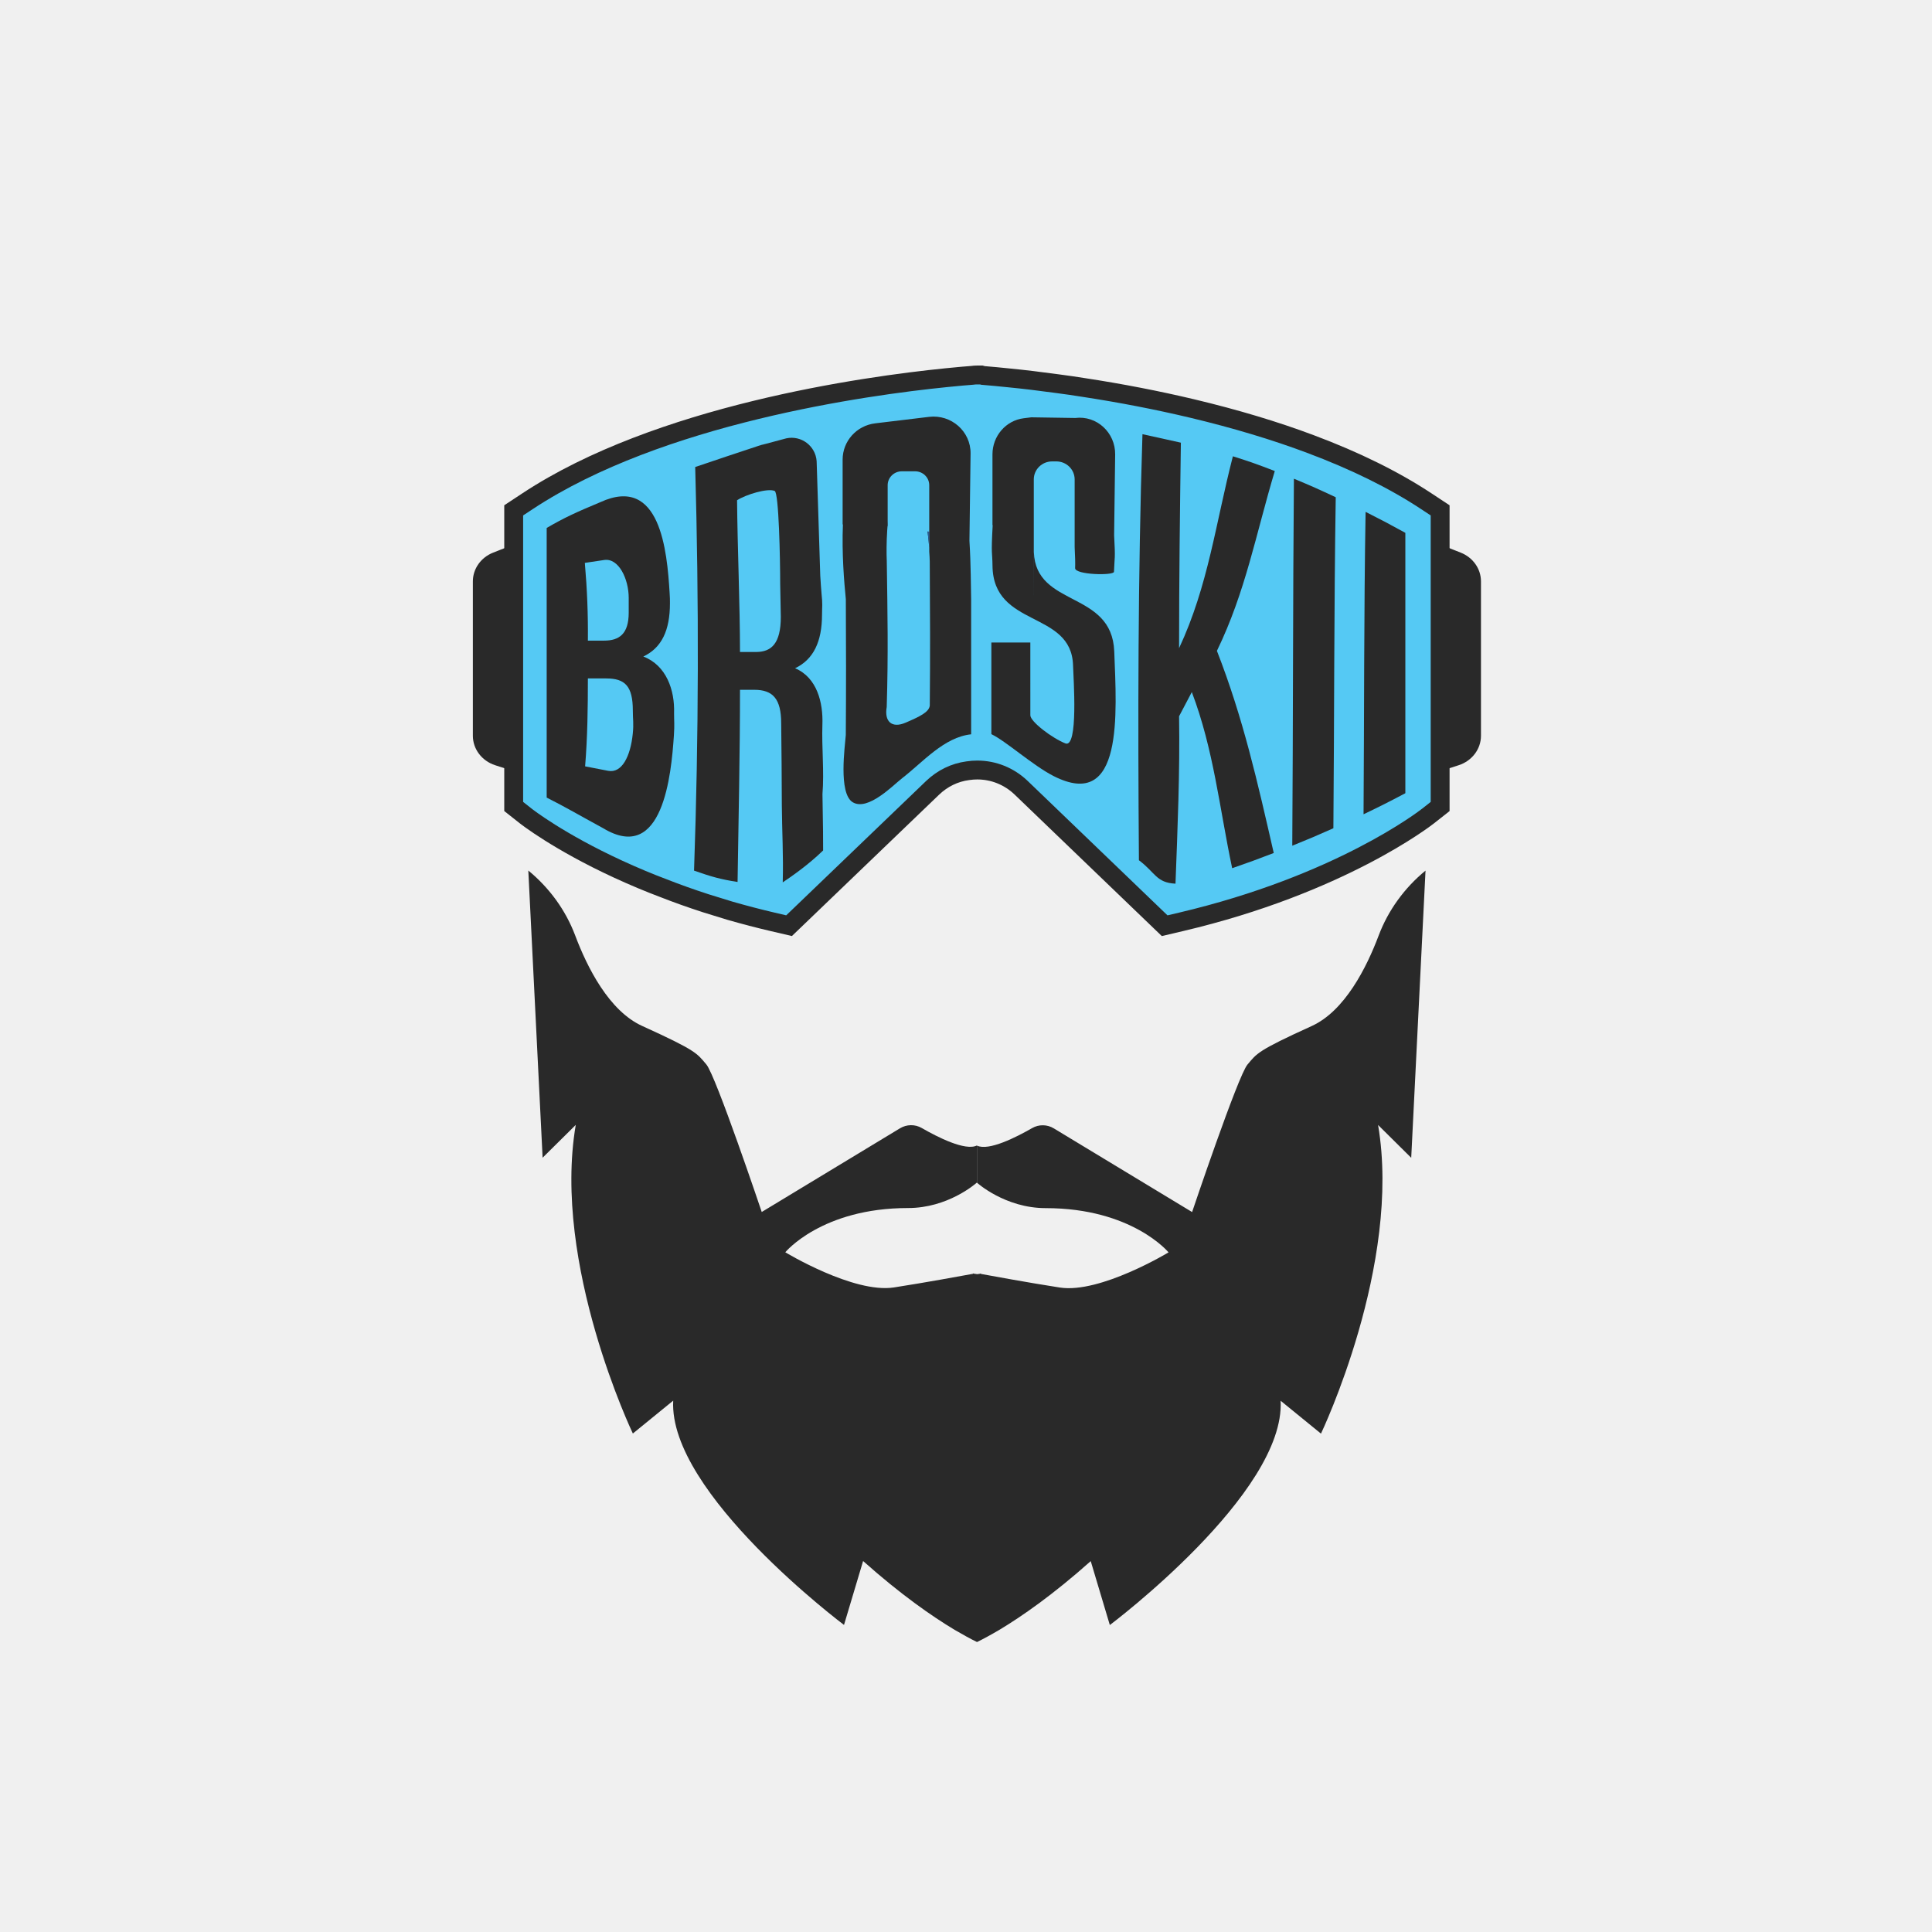
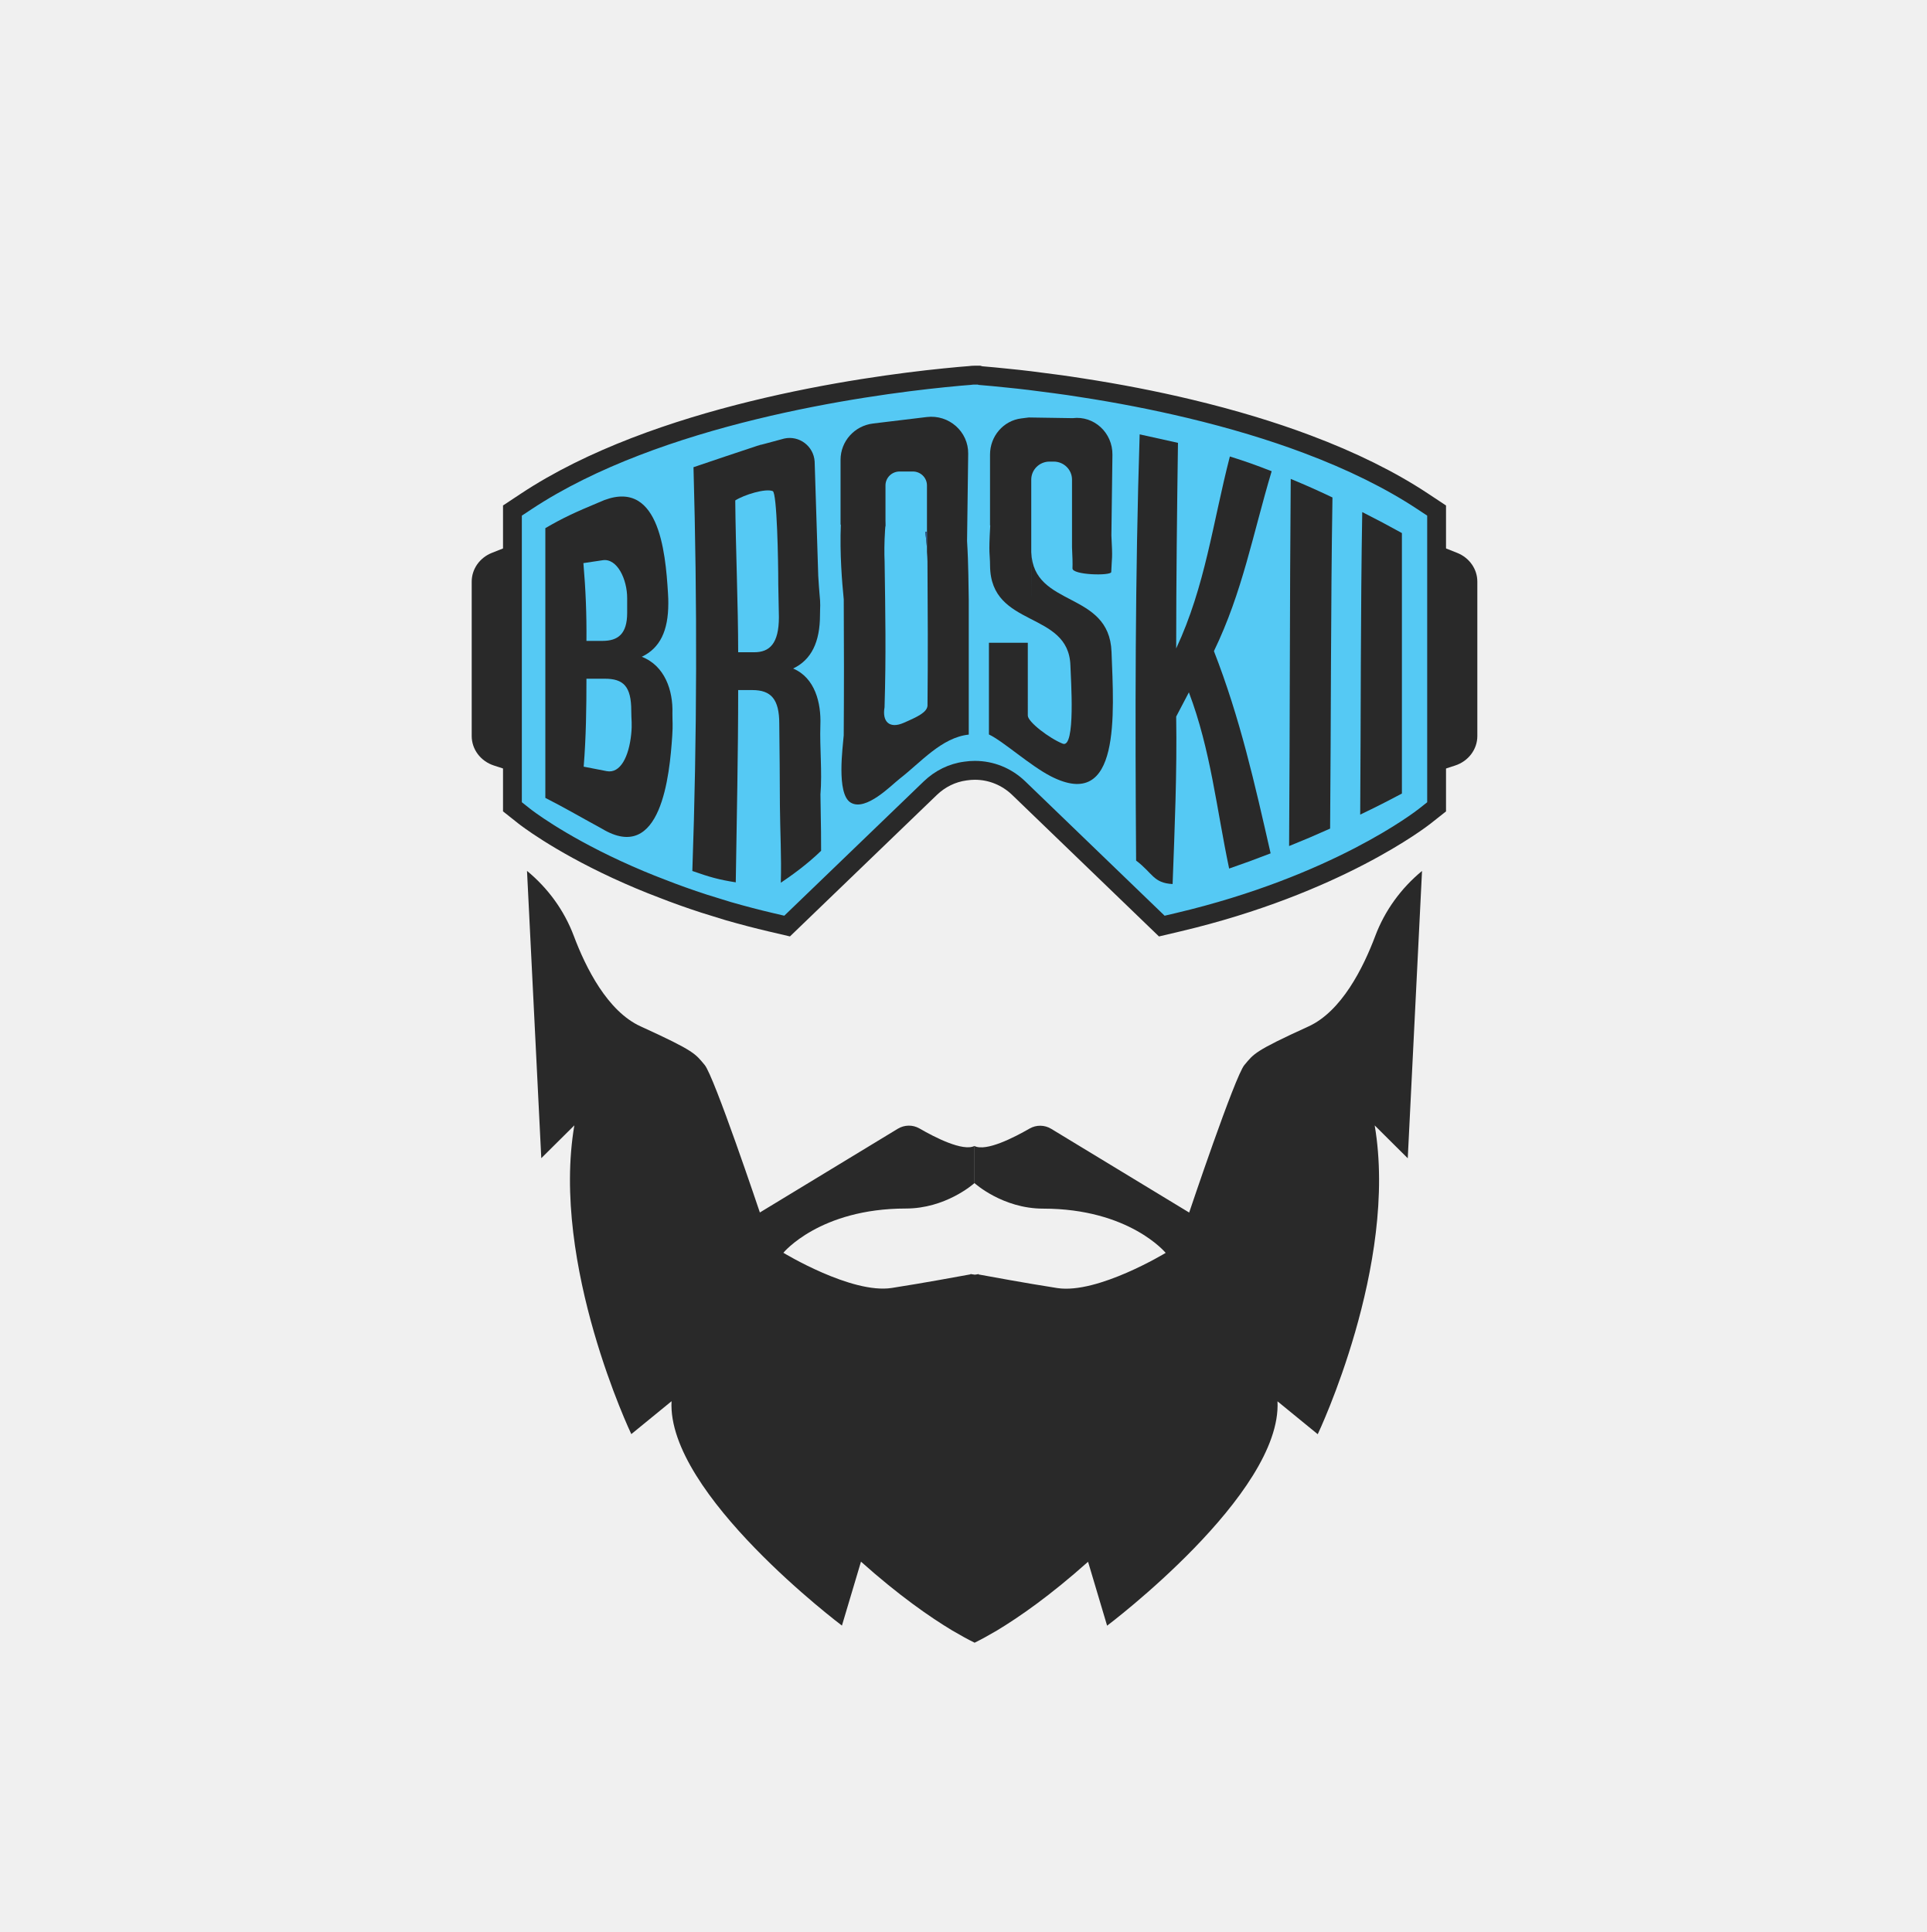
- <svg xmlns="http://www.w3.org/2000/svg" width="819" height="819" viewBox="0 0 819 819" fill="none">
-   <mask id="mask0_1_3" style="mask-type:luminance" maskUnits="userSpaceOnUse" x="0" y="0" width="819" height="819">
-     <path d="M0 8.10623e-06H818.667V818.667H0V8.10623e-06Z" fill="white" />
-   </mask>
-   <g mask="url(#mask0_1_3)">
-     <path d="M443.304 343.965L432.879 333.937C427.823 329.097 421.216 326.418 414.299 326.418C412.996 326.418 411.683 326.516 410.395 326.706L410.196 326.734C404.665 327.469 399.531 329.97 395.345 333.968L334.492 392.411L327.541 390.787C321.676 389.416 315.784 387.881 309.533 386.095L309.368 386.047C306.259 385.113 302.957 384.095 299.276 382.932L299.179 382.901C292.864 380.855 286.868 378.717 281.355 376.55C275.133 374.214 268.823 371.569 262.065 368.466C236.732 356.778 223.312 346.26 222.753 345.818L217.761 341.871V216.345L223.669 212.448C279.295 175.756 366.312 163.62 401.141 160.105C406.407 159.553 410.261 159.257 412.113 159.114L412.135 159.112C412.795 159.012 413.456 158.962 414.129 158.962H416.024L416.7 159.158C420.085 159.432 423.948 159.796 427.964 160.218C433.845 160.788 440.881 161.629 448.317 162.653C452.412 163.19 455.991 163.709 459.492 164.274C475.172 166.668 490.639 169.669 505.467 173.194C523.715 177.546 540.556 182.605 555.532 188.235C574.468 195.32 590.98 203.468 604.589 212.449L610.496 216.347V341.885L605.484 345.833C603.985 347.015 567.986 374.949 500.679 390.782L493.713 392.42L443.304 343.965Z" fill="#55C9F4" />
-     <path d="M414.299 322.419C422.251 322.419 429.831 325.483 435.645 331.048L494.917 388.029L499.762 386.888C566.182 371.264 601.538 343.851 603.01 342.692L606.494 339.945V218.5L602.385 215.787C589.027 206.973 572.791 198.964 554.129 191.98C539.305 186.408 522.622 181.397 504.538 177.085C489.825 173.587 474.465 170.607 458.887 168.229C455.401 167.665 451.886 167.156 447.797 166.619C440.389 165.6 433.406 164.764 427.578 164.199C423.579 163.779 419.718 163.416 416.379 163.145L415.973 163.113L415.454 162.963H414.129C413.654 162.963 413.199 162.996 412.741 163.067L412.377 163.105C410.589 163.243 406.779 163.536 401.558 164.084C367.006 167.569 280.753 179.585 225.871 215.787L221.761 218.499V339.935L225.234 342.681C225.777 343.111 238.849 353.349 263.742 364.835C270.41 367.896 276.634 370.505 282.761 372.805C288.266 374.968 294.185 377.077 300.411 379.097C304.141 380.273 307.425 381.287 310.518 382.215L310.655 382.255C316.81 384.015 322.639 385.533 328.451 386.892L333.287 388.021L392.575 331.084C397.383 326.489 403.293 323.616 409.669 322.769L409.849 322.744C411.287 322.529 412.799 322.419 414.299 322.419ZM492.51 396.812L430.105 336.82C425.797 332.695 420.181 330.419 414.299 330.419C413.193 330.419 412.077 330.501 410.983 330.664L410.741 330.697C406.038 331.323 401.675 333.452 398.109 336.86L335.697 396.8L326.631 394.683C320.69 393.293 314.738 391.743 308.433 389.94L308.245 389.885C305.091 388.939 301.773 387.916 298.071 386.747L297.945 386.707C291.563 384.637 285.49 382.473 279.891 380.273C273.642 377.927 267.246 375.247 260.397 372.101C234.643 360.22 220.847 349.411 220.271 348.956L213.761 343.807V214.192L221.466 209.109C277.83 171.928 365.614 159.669 400.739 156.125C405.951 155.58 409.787 155.281 411.694 155.135C412.494 155.02 413.311 154.963 414.129 154.963H416.595L417.429 155.205C420.737 155.476 424.513 155.833 428.382 156.24C434.282 156.811 441.375 157.66 448.863 158.691C453.007 159.235 456.597 159.755 460.13 160.327C475.886 162.732 491.463 165.753 506.391 169.304C524.802 173.693 541.807 178.803 556.938 184.491C576.158 191.681 592.933 199.965 606.791 209.111L614.494 214.193V343.827L607.959 348.976C606.43 350.181 569.719 378.651 501.594 394.676L492.51 396.812Z" fill="#292929" />
-     <path d="M598.234 490.808L584.184 476.887C594.284 536.023 559.979 607.731 559.979 607.731L542.876 593.795C544.936 633.044 470.472 688.87 470.472 688.87L462.376 661.78C446.339 676.058 433.227 685.163 423.596 690.944C419.946 693.09 416.82 694.779 414.192 696.072H414.178C414.135 696.058 414.107 696.044 414.064 696.03C411.436 694.738 408.311 693.047 404.66 690.902C395.03 685.12 381.918 676.015 365.88 661.739L357.784 688.827C357.784 688.827 283.32 633.002 285.38 593.752L268.278 607.688C268.278 607.688 233.972 535.98 244.072 476.859L230.023 490.766L223.958 369.028C228.403 372.679 232.352 376.87 235.704 381.486C239.058 386.116 241.799 391.174 243.83 396.558C248.902 410.038 258.163 428.562 272.283 434.939C295.408 445.451 295.408 446.503 299.43 451.234C303.435 455.892 322.91 513.778 322.91 513.778L381.506 478.308C384.334 476.588 387.884 476.532 390.739 478.18C397.288 481.959 409.178 488.039 414.15 485.58V485.638C414.135 485.638 414.122 485.623 414.107 485.623V501.32C413.311 502.03 401.635 512.102 384.972 512.102C348.323 512.102 332.896 530.852 332.896 530.852C332.896 530.852 361.804 548.382 378.92 545.768C392.912 543.595 407.544 540.867 412.444 539.987V539.816C412.444 539.816 412.559 539.816 412.856 539.93L414.15 540.114H414.192V540.143L415.399 539.972C415.698 539.844 415.811 539.844 415.811 539.844V540.028C420.712 540.91 435.343 543.638 449.335 545.811C466.439 548.41 495.36 530.895 495.36 530.895C495.36 530.895 479.934 512.144 443.284 512.144C426.011 512.144 414.107 501.32 414.107 501.32C414.135 501.291 414.15 501.278 414.15 501.278V485.638C419.15 488.052 430.983 481.972 437.518 478.223C440.372 476.575 443.923 476.618 446.751 478.351L505.347 513.806C505.347 513.806 524.822 455.935 528.827 451.275C532.847 446.544 532.847 445.494 555.974 434.982C570.094 428.604 579.355 410.066 584.427 396.6C586.458 391.216 589.199 386.159 592.551 381.528C595.904 376.898 599.854 372.707 604.299 369.056L598.234 490.808Z" fill="#292929" />
-     <path d="M268.239 311.053C267.266 320.626 263.612 327.893 257.799 326.759C253.839 325.986 251.879 325.599 248.039 324.866C249.052 312.386 249.212 300.119 249.212 287.599H256.999C264.932 287.599 268.266 290.813 268.266 301.239C268.266 305.146 268.692 306.559 268.239 311.053ZM256.146 237.386C262.279 236.493 266.519 245.439 266.519 253.453V259.706C266.519 268.693 262.559 271.573 256.039 271.573H249.212C249.319 260.373 248.892 249.799 247.919 238.613C251.159 238.119 252.812 237.879 256.146 237.386ZM285.746 302.359C286.079 292.546 282.492 282.066 272.719 278.306C280.506 274.613 283.999 267.239 283.999 255.706C283.999 254.093 283.999 253.493 283.866 251.426C282.799 233.519 279.892 201.199 254.492 212.879C244.159 217.186 239.332 219.399 231.746 223.799V338.106C240.052 342.306 245.079 345.319 255.759 351.133C281.012 366.319 284.572 328.399 285.679 311.693C285.986 306.933 285.746 306.013 285.746 302.359Z" fill="#292929" />
-     <path d="M321.812 188.906L324.492 188.186C323.626 188.333 322.732 188.573 321.812 188.906Z" fill="#292929" />
-     <path d="M320.519 276.386H313.692C313.692 256.973 312.612 231.479 312.452 212.053C316.186 209.666 325.292 206.853 328.386 208.106C330.199 208.826 330.732 237.506 330.732 247.573L330.999 261.493C330.999 272.759 327.026 276.386 320.519 276.386ZM348.626 307.159C348.972 297.879 346.372 287.213 337.039 283.279C344.812 279.586 348.466 272.053 348.466 260.506C348.466 256.986 348.786 256.573 348.226 251.226C348.066 249.613 347.919 247.106 347.719 244.013L346.186 195.546C345.759 189.039 339.652 184.439 333.292 185.826L324.492 188.186L321.812 188.906C312.772 191.906 303.732 194.893 294.706 197.973C296.306 255.213 296.226 311.826 294.212 369.066C301.679 371.679 305.426 372.746 312.666 373.879C313.079 346.719 313.692 319.573 313.692 292.413H319.732C327.666 292.413 331.159 296.266 331.159 306.679C331.306 318.239 331.386 329.786 331.426 341.333C331.519 352.253 332.132 362.946 331.812 374.053C335.652 371.466 342.626 366.639 348.932 360.519C348.932 355.839 348.932 351.333 348.652 336.653C349.439 326.946 348.292 316.919 348.626 307.159Z" fill="#292929" />
-     <path d="M393.199 225.306C393.519 227.799 393.759 230.173 393.919 232.239V225.399L393.199 225.306Z" fill="#292929" />
-     <path d="M438.239 251.333V252.253H438.266C438.239 251.946 438.239 251.639 438.239 251.333Z" fill="#292929" />
-     <path d="M540.399 199.679C533.266 196.919 529.693 195.639 522.639 193.426C515.319 221.746 512.239 248.226 499.826 274.773C499.826 245.733 500.186 216.693 500.586 187.653C494.493 186.306 491.186 185.559 484.306 184.053C482.373 244.333 482.359 304.373 482.799 364.666C489.839 369.933 490.093 374.199 498.306 374.599C499.186 351.093 500.213 327.173 499.826 303.639C501.986 299.533 503.066 297.479 505.226 293.373C514.519 317.839 516.919 342.439 522.333 368.039C529.346 365.613 532.866 364.333 539.959 361.599C533.093 331.613 527.026 304.479 515.866 275.906C528.039 250.826 532.373 226.426 540.399 199.679Z" fill="#292929" />
-     <path d="M548.506 202.933C548.066 254.786 548.172 306.639 547.812 358.506C554.746 355.706 558.239 354.226 565.239 351.106C565.639 304.333 565.492 257.559 566.239 210.799C559.199 207.479 555.639 205.893 548.506 202.933Z" fill="#292929" />
-     <path d="M578.892 216.986C578.159 259.719 578.332 302.439 578.026 345.186C585.079 341.799 588.626 340.013 595.746 336.253V225.879C589.172 222.266 585.786 220.466 578.892 216.986Z" fill="#292929" />
-     <path d="M618.356 324.386L610.496 326.93V230.826L619.213 234.266C624.416 236.32 627.804 241.128 627.804 246.457V311.888C627.804 317.534 624.008 322.557 618.356 324.386Z" fill="#292929" />
-     <path d="M209.901 324.386L217.761 326.93V230.826L209.044 234.266C203.841 236.32 200.453 241.128 200.453 246.457V311.888C200.453 317.534 204.249 322.557 209.901 324.386Z" fill="#292929" />
-     <path d="M376.292 220.599V223.093L376.106 223.066C376.159 222.253 376.226 221.426 376.292 220.599Z" fill="#2B5B93" />
-     <path d="M394.146 299.121C393.812 301.894 389.919 303.748 383.959 306.324C378.012 308.9 374.812 305.824 375.892 299.7C376.572 277.081 376.239 260.538 375.919 237.92C375.772 234.648 375.772 229.81 376.106 224.75C376.159 223.949 376.226 223.134 376.292 222.32V205.693C376.292 202.434 378.986 199.793 382.292 199.793H387.932C391.239 199.793 393.919 202.434 393.919 205.693V233.858C394.039 235.422 394.106 236.802 394.132 237.92C394.266 260.393 394.359 276.646 394.146 299.121ZM410.959 229.258L411.439 192.288C411.572 182.904 403.266 175.57 393.812 176.714L389.572 177.226L374.372 179.053L370.999 179.461C363.119 180.406 357.199 187.005 357.199 194.837V222.306L357.319 222.32C356.826 234.648 357.826 246.606 358.559 254.006C358.679 273.194 358.679 292.384 358.546 311.585C358.226 316.132 355.292 336.32 361.479 340.078C367.959 343.994 378.786 332.692 382.439 329.88C391.319 323.018 400.172 312.492 411.679 311.282V254.02C411.546 248.749 411.599 239.536 410.959 229.258Z" fill="#292929" />
-     <path d="M393.919 225.399V232.239C393.759 230.173 393.519 227.799 393.199 225.306L393.919 225.399Z" fill="#2B5B93" />
-     <path d="M455.759 240.833C455.839 239 455.772 235.78 455.559 231.878V203.229C455.559 199.013 452.079 195.596 447.786 195.596H446.012C441.719 195.596 438.239 199.013 438.239 203.229V253.698L438.266 234.045C439.106 257.65 471.363 250.153 472.346 276.162C473.339 302.442 476.404 344.185 446.58 328.95C437.754 324.442 426.283 314.044 420.252 311.226C420.266 310.453 420.252 275.065 420.252 272.356H436.772C436.772 275.51 436.788 302.12 436.775 303.206C436.75 305.916 446.031 312.918 451.618 315.132C457.191 317.33 455.039 287.505 454.879 282.006C454.146 258.597 420.999 266.308 420.732 239.784C420.679 233.853 420.066 235.802 420.812 222.618L420.719 222.605V192.624C420.719 184.821 426.399 178.249 433.959 177.306L437.186 176.901L455.826 177.189C464.892 176.049 472.852 183.354 472.732 192.702L472.292 226.913C472.879 237.49 472.479 235.714 472.226 242.404C472.106 244.053 455.666 243.713 455.759 240.833Z" fill="#292929" />
-     <path d="M438.266 252.253H438.239V251.333C438.239 251.639 438.239 251.946 438.266 252.253Z" fill="#2B5B93" />
-   </g>
+ <svg xmlns="http://www.w3.org/2000/svg" version="1.1" width="649" height="651">
+   <svg width="649" height="651" viewBox="0 0 649 651" fill="none">
+     <mask id="SvgjsMask1001" style="mask-type:luminance" maskUnits="userSpaceOnUse" x="0" y="0" width="649" height="651">
+       <path d="M0 3.19481e-05H649V651H0V3.19481e-05Z" fill="white" />
+     </mask>
+     <g mask="url(#mask0_1_4)">
+       <path d="M351.43 273.52L343.166 265.545C339.157 261.697 333.92 259.567 328.436 259.567C327.403 259.567 326.362 259.644 325.341 259.796L325.184 259.818C320.799 260.402 316.729 262.391 313.411 265.57L265.169 312.043L259.659 310.752C255.009 309.662 250.338 308.441 245.383 307.021L245.252 306.982C242.787 306.24 240.17 305.43 237.252 304.506L237.175 304.481C232.169 302.854 227.415 301.154 223.045 299.431C218.113 297.574 213.11 295.47 207.753 293.003C187.67 283.709 177.031 275.344 176.588 274.993L172.631 271.854V172.037L177.314 168.938C221.411 139.76 290.395 130.11 318.006 127.315C322.18 126.876 325.236 126.641 326.704 126.527L326.721 126.525C327.244 126.446 327.768 126.406 328.302 126.406H329.804L330.34 126.562C333.024 126.78 336.086 127.069 339.269 127.405C343.932 127.858 349.51 128.527 355.405 129.341C358.651 129.768 361.488 130.181 364.263 130.63C376.694 132.534 388.955 134.92 400.71 137.724C415.176 141.184 428.527 145.207 440.399 149.683C455.411 155.318 468.501 161.797 479.29 168.939L483.972 172.038V271.866L479.999 275.005C478.811 275.944 450.273 298.158 396.914 310.749L391.392 312.051L351.43 273.52Z" fill="#55C9F4" />
+       <path d="M328.437 256.386C334.741 256.386 340.75 258.822 345.358 263.248L392.346 308.559L396.188 307.652C448.842 295.228 476.871 273.429 478.038 272.507L480.8 270.323V173.75L477.542 171.593C466.953 164.584 454.082 158.215 439.287 152.662C427.535 148.231 414.31 144.246 399.974 140.818C388.31 138.035 376.133 135.666 363.784 133.775C361.02 133.327 358.234 132.922 354.992 132.494C349.119 131.684 343.584 131.02 338.964 130.57C335.794 130.236 332.733 129.948 330.086 129.732L329.763 129.707L329.352 129.587H328.302C327.925 129.587 327.565 129.614 327.201 129.67L326.913 129.701C325.495 129.81 322.475 130.043 318.336 130.479C290.945 133.25 222.567 142.806 179.06 171.593L175.801 173.749V270.315L178.555 272.499C178.985 272.84 189.348 280.982 209.082 290.115C214.368 292.549 219.302 294.624 224.159 296.453C228.524 298.173 233.216 299.85 238.152 301.457C241.108 302.392 243.712 303.197 246.164 303.935L246.273 303.967C251.152 305.367 255.773 306.574 260.381 307.655L264.214 308.553L311.215 263.277C315.027 259.623 319.711 257.338 324.766 256.665L324.909 256.645C326.049 256.474 327.248 256.386 328.437 256.386ZM390.439 315.543L340.967 267.838C337.551 264.557 333.099 262.747 328.437 262.747C327.56 262.747 326.675 262.813 325.808 262.943L325.616 262.969C321.888 263.466 318.429 265.16 315.602 267.87L266.124 315.534L258.938 313.85C254.228 312.745 249.509 311.512 244.511 310.079L244.362 310.035C241.862 309.282 239.231 308.469 236.297 307.539L236.196 307.507C231.138 305.862 226.323 304.141 221.885 302.392C216.93 300.526 211.86 298.395 206.43 295.893C186.014 286.445 175.077 277.85 174.621 277.488L169.459 273.394V170.325L175.568 166.283C220.251 136.716 289.842 126.968 317.687 124.15C321.819 123.717 324.86 123.479 326.372 123.362C327.006 123.271 327.654 123.226 328.302 123.226H330.257L330.918 123.419C333.54 123.634 336.534 123.918 339.601 124.241C344.278 124.695 349.901 125.371 355.838 126.19C359.123 126.623 361.968 127.036 364.769 127.491C377.26 129.404 389.609 131.806 401.443 134.63C416.038 138.12 429.519 142.183 441.514 146.706C456.751 152.424 470.049 159.012 481.035 166.284L487.142 170.326V273.409L481.961 277.504C480.749 278.463 451.646 301.101 397.64 313.845L390.439 315.543Z" fill="#292929" />
+       <path d="M474.251 390.289L463.114 379.218C471.12 426.243 443.925 483.265 443.925 483.265L430.367 472.183C432 503.394 372.968 547.786 372.968 547.786L366.55 526.245C353.836 537.598 343.442 544.838 335.807 549.436C332.913 551.142 330.435 552.485 328.352 553.513H328.34C328.307 553.502 328.284 553.491 328.251 553.48C326.167 552.452 323.69 551.108 320.796 549.402C313.161 544.805 302.766 537.564 290.053 526.212L283.634 547.752C283.634 547.752 224.603 503.36 226.236 472.149L212.678 483.231C212.678 483.231 185.482 426.209 193.489 379.196L182.351 390.255L177.543 293.45C181.067 296.353 184.198 299.685 186.855 303.356C189.514 307.038 191.687 311.059 193.297 315.341C197.317 326.06 204.659 340.79 215.853 345.861C234.186 354.221 234.186 355.057 237.374 358.819C240.549 362.523 255.987 408.554 255.987 408.554L302.44 380.349C304.681 378.981 307.496 378.936 309.759 380.247C314.951 383.252 324.377 388.086 328.318 386.131V386.177C328.307 386.177 328.296 386.165 328.284 386.165V398.648C327.653 399.212 318.397 407.221 305.188 407.221C276.134 407.221 263.904 422.131 263.904 422.131C263.904 422.131 286.821 436.071 300.39 433.992C311.482 432.264 323.082 430.095 326.966 429.395V429.259C326.966 429.259 327.057 429.259 327.293 429.35L328.318 429.496H328.352V429.519L329.309 429.383C329.545 429.282 329.635 429.282 329.635 429.282V429.428C333.521 430.129 345.119 432.298 356.211 434.026C369.771 436.093 392.698 422.165 392.698 422.165C392.698 422.165 380.469 407.255 351.415 407.255C337.721 407.255 328.284 398.648 328.284 398.648C328.307 398.624 328.318 398.614 328.318 398.614V386.177C332.282 388.097 341.663 383.262 346.843 380.281C349.106 378.97 351.921 379.004 354.163 380.382L400.615 408.576C400.615 408.576 416.054 362.557 419.229 358.852C422.416 355.09 422.416 354.254 440.749 345.895C451.943 340.824 459.285 326.082 463.306 315.375C464.916 311.093 467.089 307.072 469.746 303.39C472.405 299.707 475.535 296.375 479.06 293.472L474.251 390.289Z" fill="#292929" />
+       <path d="M212.647 247.348C211.876 254.96 208.979 260.739 204.371 259.838C201.232 259.223 199.678 258.915 196.634 258.332C197.437 248.408 197.564 238.654 197.564 228.698H203.737C210.026 228.698 212.668 231.253 212.668 239.544C212.668 242.651 213.007 243.775 212.647 247.348ZM203.06 188.768C207.922 188.058 211.284 195.172 211.284 201.545V206.517C211.284 213.663 208.144 215.953 202.976 215.953H197.564C197.648 207.047 197.31 198.639 196.538 189.744C199.107 189.352 200.418 189.161 203.06 188.768ZM226.526 240.435C226.79 232.631 223.947 224.298 216.199 221.308C222.372 218.371 225.141 212.508 225.141 203.336C225.141 202.053 225.141 201.576 225.035 199.933C224.19 185.694 221.885 159.993 201.75 169.281C193.558 172.705 189.731 174.465 183.717 177.964V268.86C190.302 272.2 194.287 274.596 202.754 279.219C222.773 291.296 225.596 261.142 226.473 247.857C226.716 244.072 226.526 243.34 226.526 240.435Z" fill="#292929" />
+       <path d="M255.117 150.217L257.242 149.645C256.555 149.761 255.847 149.952 255.117 150.217Z" fill="#292929" />
+       <path d="M254.092 219.781H248.68C248.68 204.344 247.824 184.071 247.697 168.623C250.657 166.726 257.876 164.488 260.329 165.485C261.766 166.058 262.189 188.864 262.189 196.869L262.4 207.938C262.4 216.897 259.25 219.781 254.092 219.781ZM276.374 244.252C276.649 236.872 274.588 228.39 267.188 225.263C273.351 222.326 276.247 216.335 276.247 207.153C276.247 204.354 276.501 204.026 276.057 199.774C275.93 198.491 275.814 196.498 275.655 194.038L274.44 155.497C274.101 150.323 269.26 146.665 264.218 147.768L257.242 149.645L255.118 150.217C247.951 152.603 240.785 154.978 233.629 157.427C234.897 202.944 234.834 247.963 233.238 293.48C239.157 295.558 242.127 296.406 247.866 297.307C248.194 275.71 248.68 254.123 248.68 232.525H253.469C259.758 232.525 262.527 235.589 262.527 243.87C262.643 253.063 262.707 262.244 262.739 271.426C262.812 280.11 263.299 288.613 263.045 297.445C266.089 295.388 271.617 291.55 276.617 286.683C276.617 282.962 276.617 279.378 276.395 267.705C277.019 259.986 276.11 252.013 276.374 244.252Z" fill="#292929" />
+       <path d="M311.709 179.162C311.963 181.145 312.153 183.032 312.28 184.676V179.237L311.709 179.162Z" fill="#292929" />
+       <path d="M347.415 199.859V200.59H347.433C347.415 200.346 347.415 200.103 347.415 199.859Z" fill="#292929" />
+       <path d="M428.403 158.784C422.748 156.589 419.915 155.572 414.324 153.812C408.521 176.332 406.079 197.388 396.238 218.498C396.238 195.406 396.524 172.313 396.841 149.221C392.01 148.15 389.389 147.556 383.935 146.358C382.402 194.292 382.391 242.036 382.74 289.981C388.321 294.169 388.522 297.562 395.033 297.88C395.731 279.187 396.545 260.166 396.238 241.453C397.951 238.187 398.807 236.554 400.519 233.289C407.886 252.744 409.789 272.306 414.08 292.663C419.64 290.734 422.431 289.716 428.054 287.542C422.61 263.697 417.801 242.121 408.954 219.399C418.604 199.456 422.04 180.053 428.403 158.784Z" fill="#292929" />
+       <path d="M434.829 161.371C434.48 202.605 434.565 243.838 434.28 285.082C439.776 282.856 442.545 281.679 448.095 279.198C448.412 242.004 448.295 204.81 448.887 167.627C443.306 164.987 440.484 163.725 434.829 161.371Z" fill="#292929" />
+       <path d="M458.918 172.546C458.337 206.528 458.474 240.498 458.231 274.49C463.823 271.797 466.634 270.377 472.279 267.387V179.618C467.068 176.745 464.383 175.314 458.918 172.546Z" fill="#292929" />
+       <path d="M490.203 257.951L483.972 259.974V183.552L490.883 186.288C495.007 187.92 497.693 191.744 497.693 195.982V248.012C497.693 252.502 494.684 256.496 490.203 257.951Z" fill="#292929" />
+       <path d="M166.4 257.951L172.631 259.974V183.552L165.72 186.288C161.596 187.92 158.91 191.744 158.91 195.982V248.012C158.91 252.502 161.919 256.496 166.4 257.951Z" fill="#292929" />
+       <path d="M298.308 175.42V177.402L298.159 177.381C298.201 176.734 298.255 176.077 298.308 175.42Z" fill="#2B5B93" />
+       <path d="M312.46 237.86C312.196 240.065 309.109 241.539 304.384 243.587C299.67 245.636 297.133 243.19 297.99 238.32C298.529 220.334 298.264 207.179 298.011 189.193C297.894 186.591 297.894 182.744 298.159 178.72C298.201 178.083 298.254 177.435 298.307 176.788V163.566C298.307 160.975 300.442 158.875 303.063 158.875H307.534C310.156 158.875 312.28 160.975 312.28 163.566V185.963C312.375 187.207 312.428 188.304 312.449 189.193C312.555 207.063 312.629 219.988 312.46 237.86ZM325.789 182.305L326.169 152.906C326.275 145.444 319.69 139.613 312.196 140.522L308.834 140.93L296.785 142.382L294.11 142.707C287.863 143.458 283.17 148.706 283.17 154.934V176.777L283.265 176.788C282.874 186.591 283.667 196.1 284.248 201.985C284.344 217.243 284.344 232.502 284.238 247.771C283.984 251.386 281.659 267.44 286.563 270.429C291.7 273.543 300.283 264.555 303.179 262.319C310.219 256.863 317.238 248.492 326.359 247.53V201.995C326.254 197.804 326.296 190.478 325.789 182.305Z" fill="#292929" />
+       <path d="M312.28 179.237V184.676C312.153 183.032 311.963 181.145 311.71 179.162L312.28 179.237Z" fill="#2B5B93" />
+       <path d="M361.304 191.509C361.367 190.052 361.315 187.491 361.145 184.389V161.607C361.145 158.254 358.387 155.537 354.983 155.537H353.577C350.174 155.537 347.415 158.254 347.415 161.607V201.74L347.436 186.112C348.102 204.883 373.674 198.921 374.453 219.603C375.241 240.501 377.671 273.695 354.028 261.58C347.03 257.995 337.937 249.726 333.156 247.486C333.167 246.871 333.156 218.731 333.156 216.576H346.252C346.252 219.085 346.265 240.244 346.254 241.108C346.234 243.263 353.592 248.831 358.021 250.591C362.439 252.34 360.733 228.623 360.606 224.25C360.025 205.635 333.748 211.767 333.537 190.675C333.494 185.959 333.008 187.509 333.6 177.025L333.526 177.015V153.174C333.526 146.969 338.029 141.743 344.022 140.993L346.58 140.671L361.357 140.9C368.544 139.994 374.855 145.803 374.76 153.236L374.411 180.44C374.876 188.851 374.559 187.439 374.358 192.758C374.263 194.07 361.23 193.8 361.304 191.509Z" fill="#292929" />
+       <path d="M347.433 200.59H347.415V199.859C347.415 200.103 347.415 200.346 347.433 200.59Z" fill="#2B5B93" />
+     </g>
+   </svg>
+   <style>@media (prefers-color-scheme: light) { :root { filter: none; } }
+ @media (prefers-color-scheme: dark) { :root { filter: none; } }
+ </style>
</svg>
